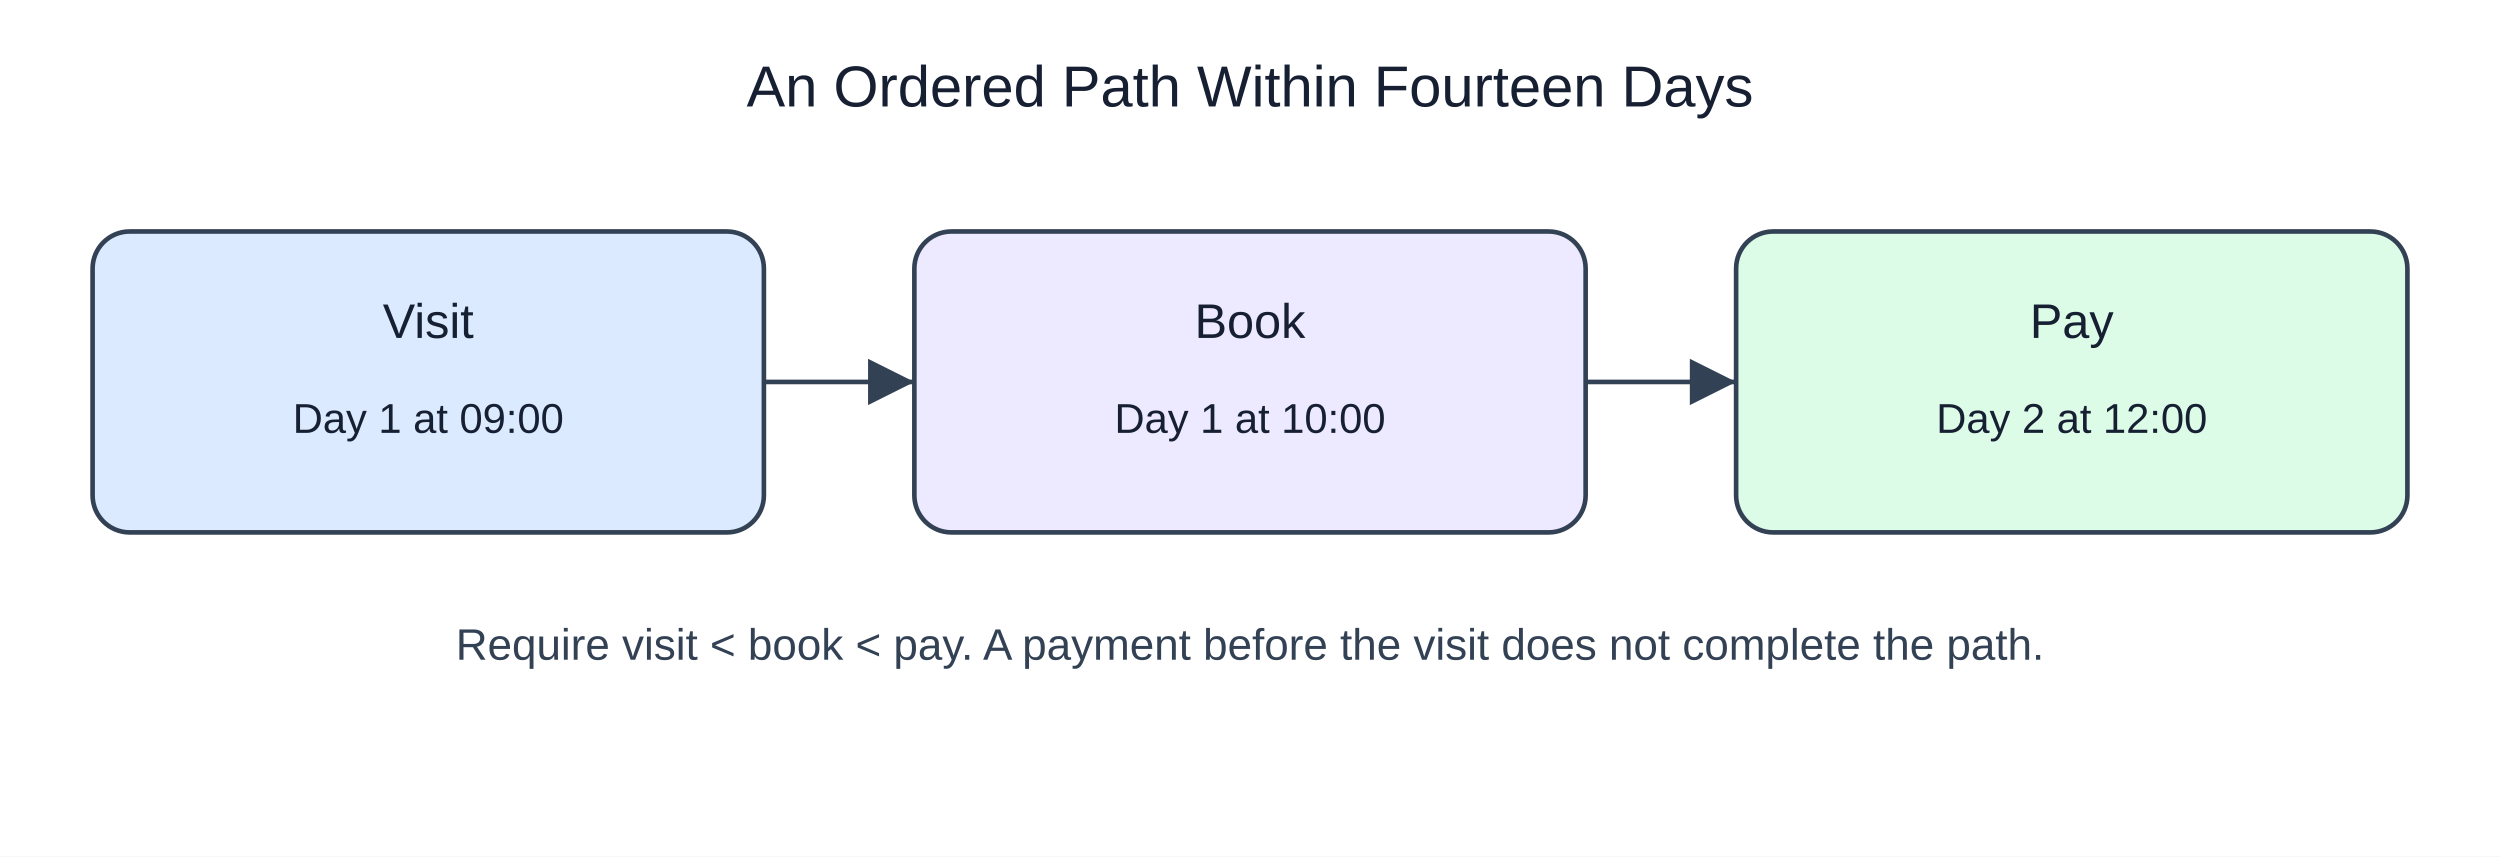
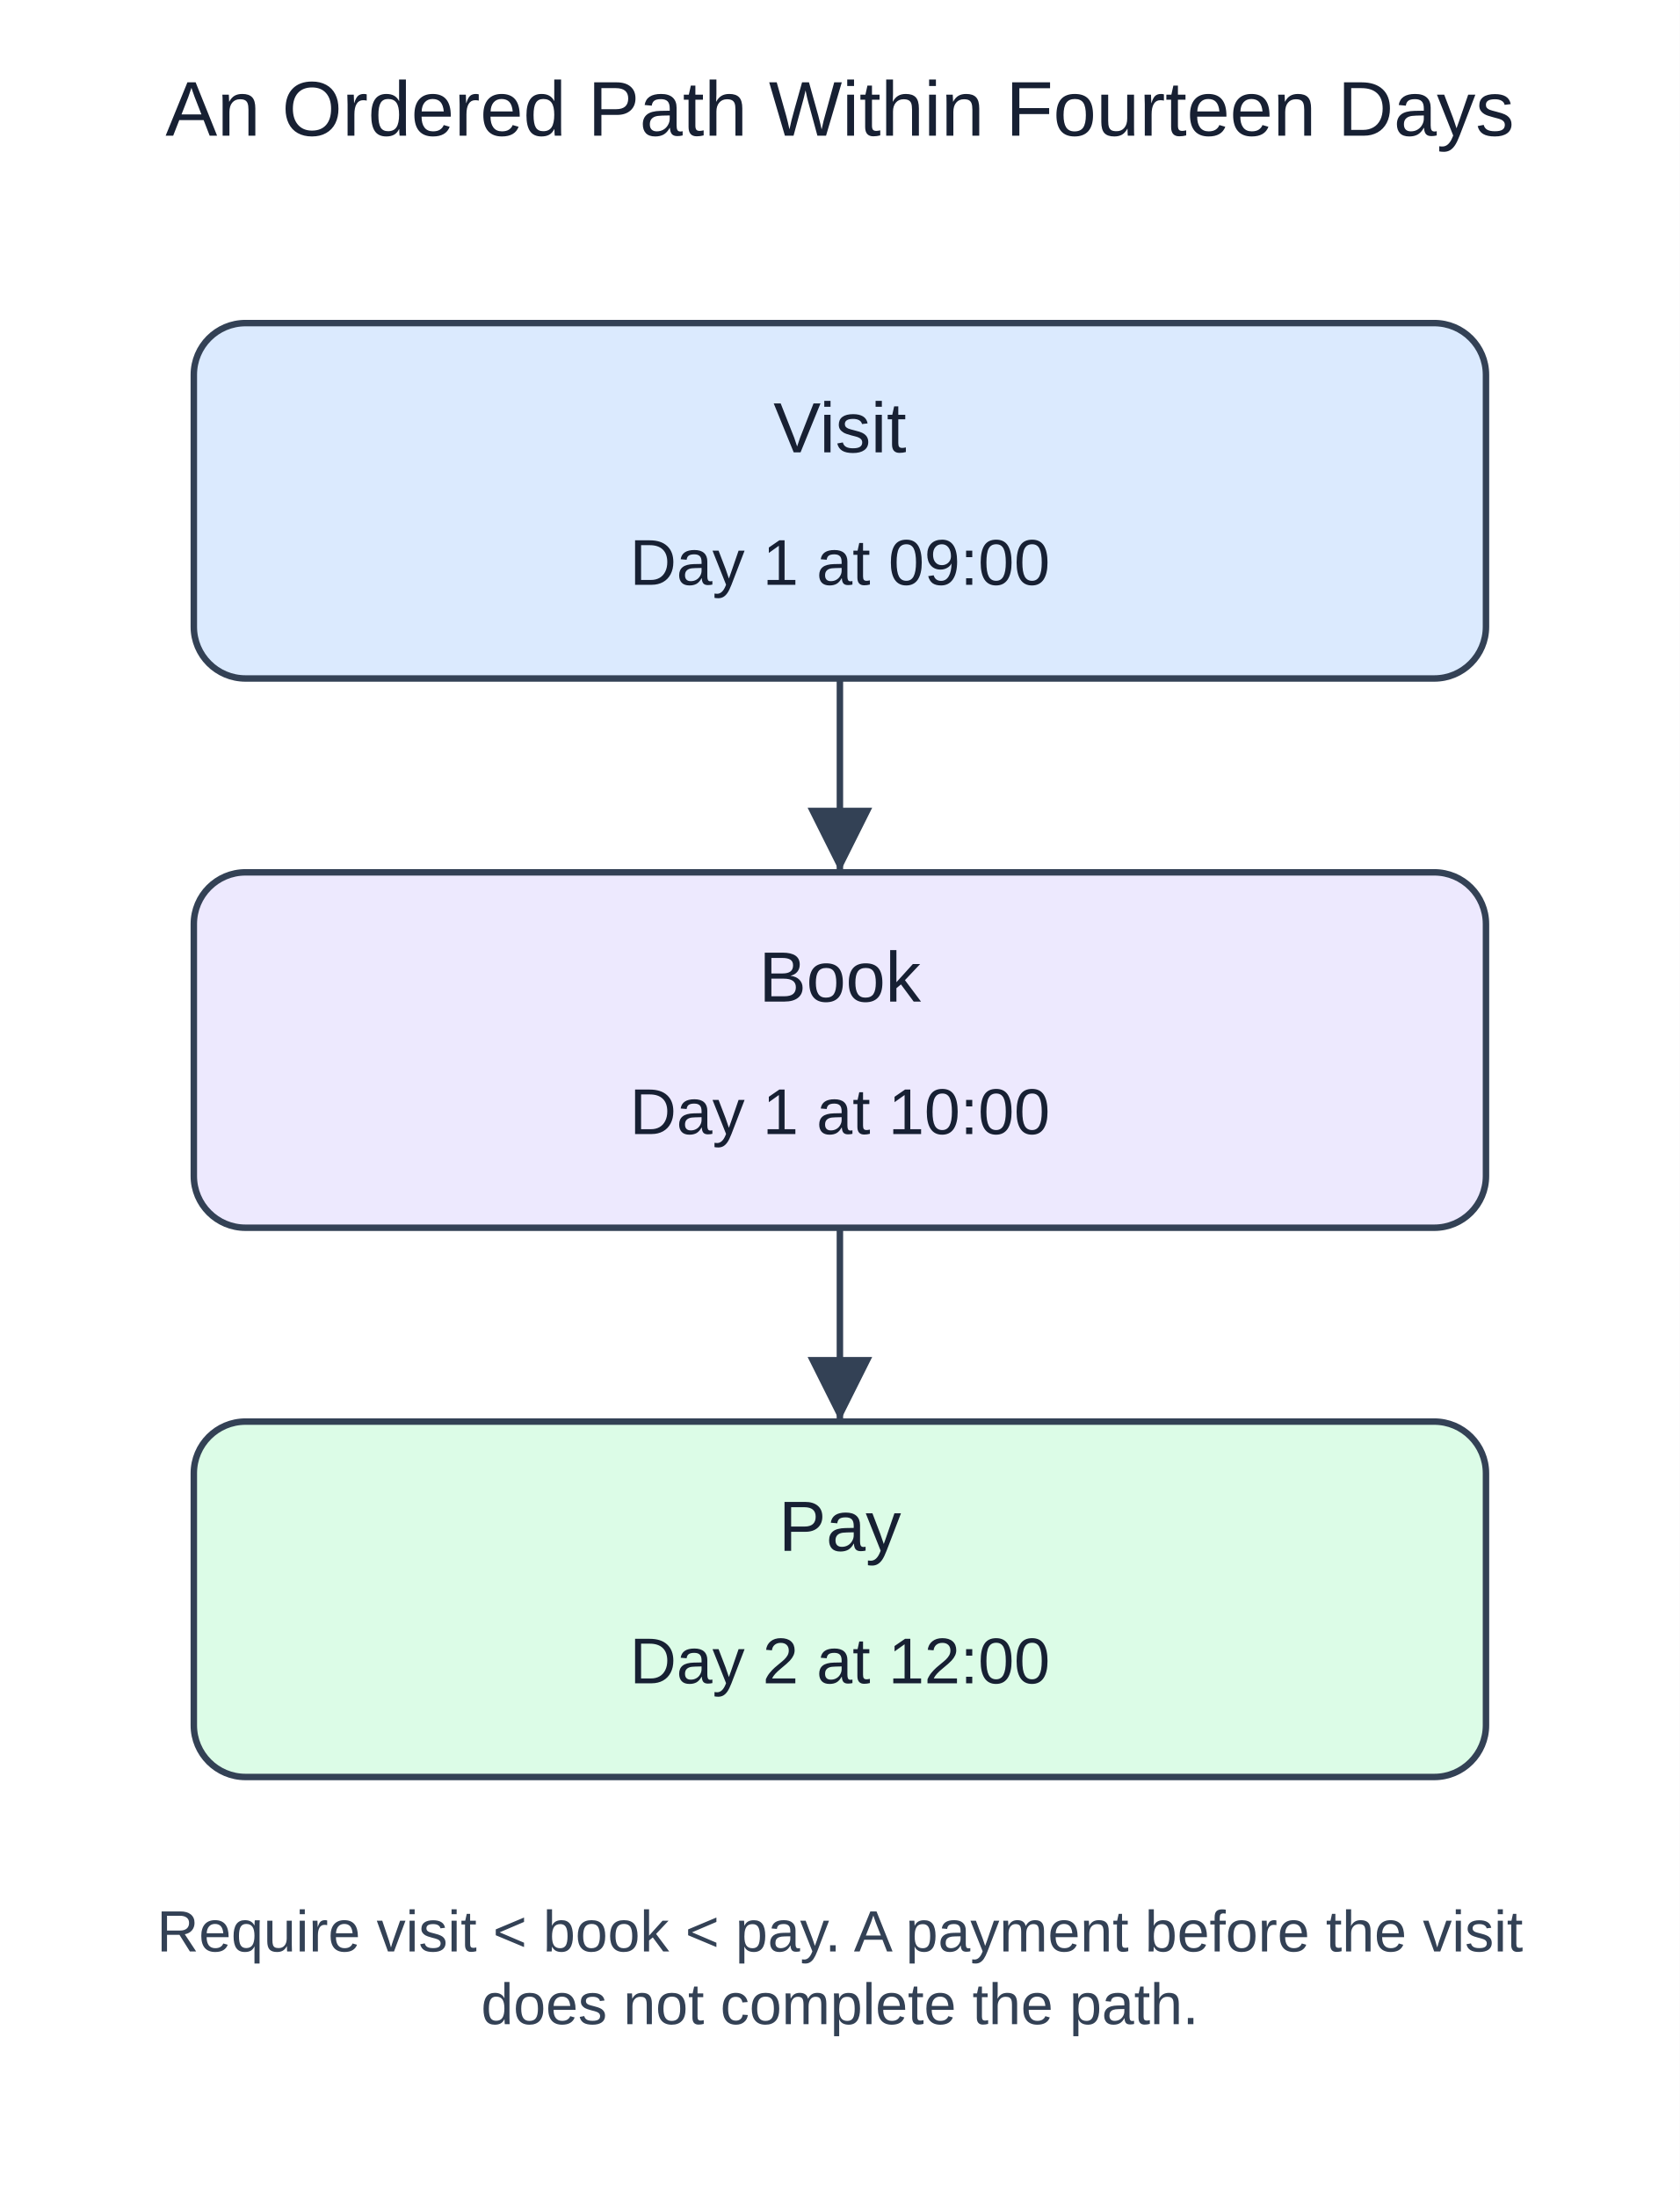
- <svg xmlns="http://www.w3.org/2000/svg" width="1080" height="370" viewBox="0 0 1080 370" role="img" aria-labelledby="title desc">
-   <rect width="1080" height="370" fill="#ffffff" />
+ <svg xmlns="http://www.w3.org/2000/svg" width="520" height="680" viewBox="0 0 520 680" role="img" aria-labelledby="title desc">
+   <rect width="520" height="680" fill="#ffffff" />
  <defs>
    <marker id="arrow" markerWidth="10" markerHeight="10" refX="10" refY="5" orient="auto">
      <path d="M0,0 L10,5 L0,10 Z" fill="#334155" />
    </marker>
  </defs>
-   <text x="540" y="46" text-anchor="middle" font-family="Arial, sans-serif" font-size="25" fill="#172033">An Ordered Path Within Fourteen Days</text>
-   <rect x="40" y="100" width="290" height="130" rx="16" fill="#dbeafe" stroke="#334155" stroke-width="2" />
-   <text x="185" y="146" text-anchor="middle" font-family="Arial, sans-serif" font-size="21" fill="#172033">Visit</text>
-   <text x="185" y="187" text-anchor="middle" font-family="Arial, sans-serif" font-size="18" fill="#172033">Day 1 at 09:00</text>
-   <path d="M330,165 H395" fill="none" stroke="#334155" stroke-width="2" marker-end="url(#arrow)" />
-   <rect x="395" y="100" width="290" height="130" rx="16" fill="#ede9fe" stroke="#334155" stroke-width="2" />
-   <text x="540" y="146" text-anchor="middle" font-family="Arial, sans-serif" font-size="21" fill="#172033">Book</text>
-   <text x="540" y="187" text-anchor="middle" font-family="Arial, sans-serif" font-size="18" fill="#172033">Day 1 at 10:00</text>
-   <path d="M685,165 H750" fill="none" stroke="#334155" stroke-width="2" marker-end="url(#arrow)" />
-   <rect x="750" y="100" width="290" height="130" rx="16" fill="#dcfce7" stroke="#334155" stroke-width="2" />
-   <text x="895" y="146" text-anchor="middle" font-family="Arial, sans-serif" font-size="21" fill="#172033">Pay</text>
-   <text x="895" y="187" text-anchor="middle" font-family="Arial, sans-serif" font-size="18" fill="#172033">Day 2 at 12:00</text>
-   <text x="540" y="285" text-anchor="middle" font-family="Arial, sans-serif" font-size="19" fill="#334155">Require visit &lt; book &lt; pay. A payment before the visit does not complete the path.</text>
+   <text x="260" y="42" text-anchor="middle" font-family="Arial, sans-serif" font-size="24" fill="#172033">An Ordered Path Within Fourteen Days</text>
+   <rect x="60" y="100" width="400" height="110" rx="16" fill="#dbeafe" stroke="#334155" stroke-width="2" />
+   <text x="260" y="140" text-anchor="middle" font-family="Arial, sans-serif" font-size="22" fill="#172033">Visit</text>
+   <text x="260" y="181" text-anchor="middle" font-family="Arial, sans-serif" font-size="20" fill="#172033">Day 1 at 09:00</text>
+   <path d="M260,210 V270" fill="none" stroke="#334155" stroke-width="2" marker-end="url(#arrow)" />
+   <rect x="60" y="270" width="400" height="110" rx="16" fill="#ede9fe" stroke="#334155" stroke-width="2" />
+   <text x="260" y="310" text-anchor="middle" font-family="Arial, sans-serif" font-size="22" fill="#172033">Book</text>
+   <text x="260" y="351" text-anchor="middle" font-family="Arial, sans-serif" font-size="20" fill="#172033">Day 1 at 10:00</text>
+   <path d="M260,380 V440" fill="none" stroke="#334155" stroke-width="2" marker-end="url(#arrow)" />
+   <rect x="60" y="440" width="400" height="110" rx="16" fill="#dcfce7" stroke="#334155" stroke-width="2" />
+   <text x="260" y="480" text-anchor="middle" font-family="Arial, sans-serif" font-size="22" fill="#172033">Pay</text>
+   <text x="260" y="521" text-anchor="middle" font-family="Arial, sans-serif" font-size="20" fill="#172033">Day 2 at 12:00</text>
+   <text x="260" y="604" text-anchor="middle" font-family="Arial, sans-serif" font-size="18" fill="#334155">Require visit &lt; book &lt; pay. A payment before the visit</text>
+   <text x="260" y="626.5" text-anchor="middle" font-family="Arial, sans-serif" font-size="18" fill="#334155">does not complete the path.</text>
</svg>
